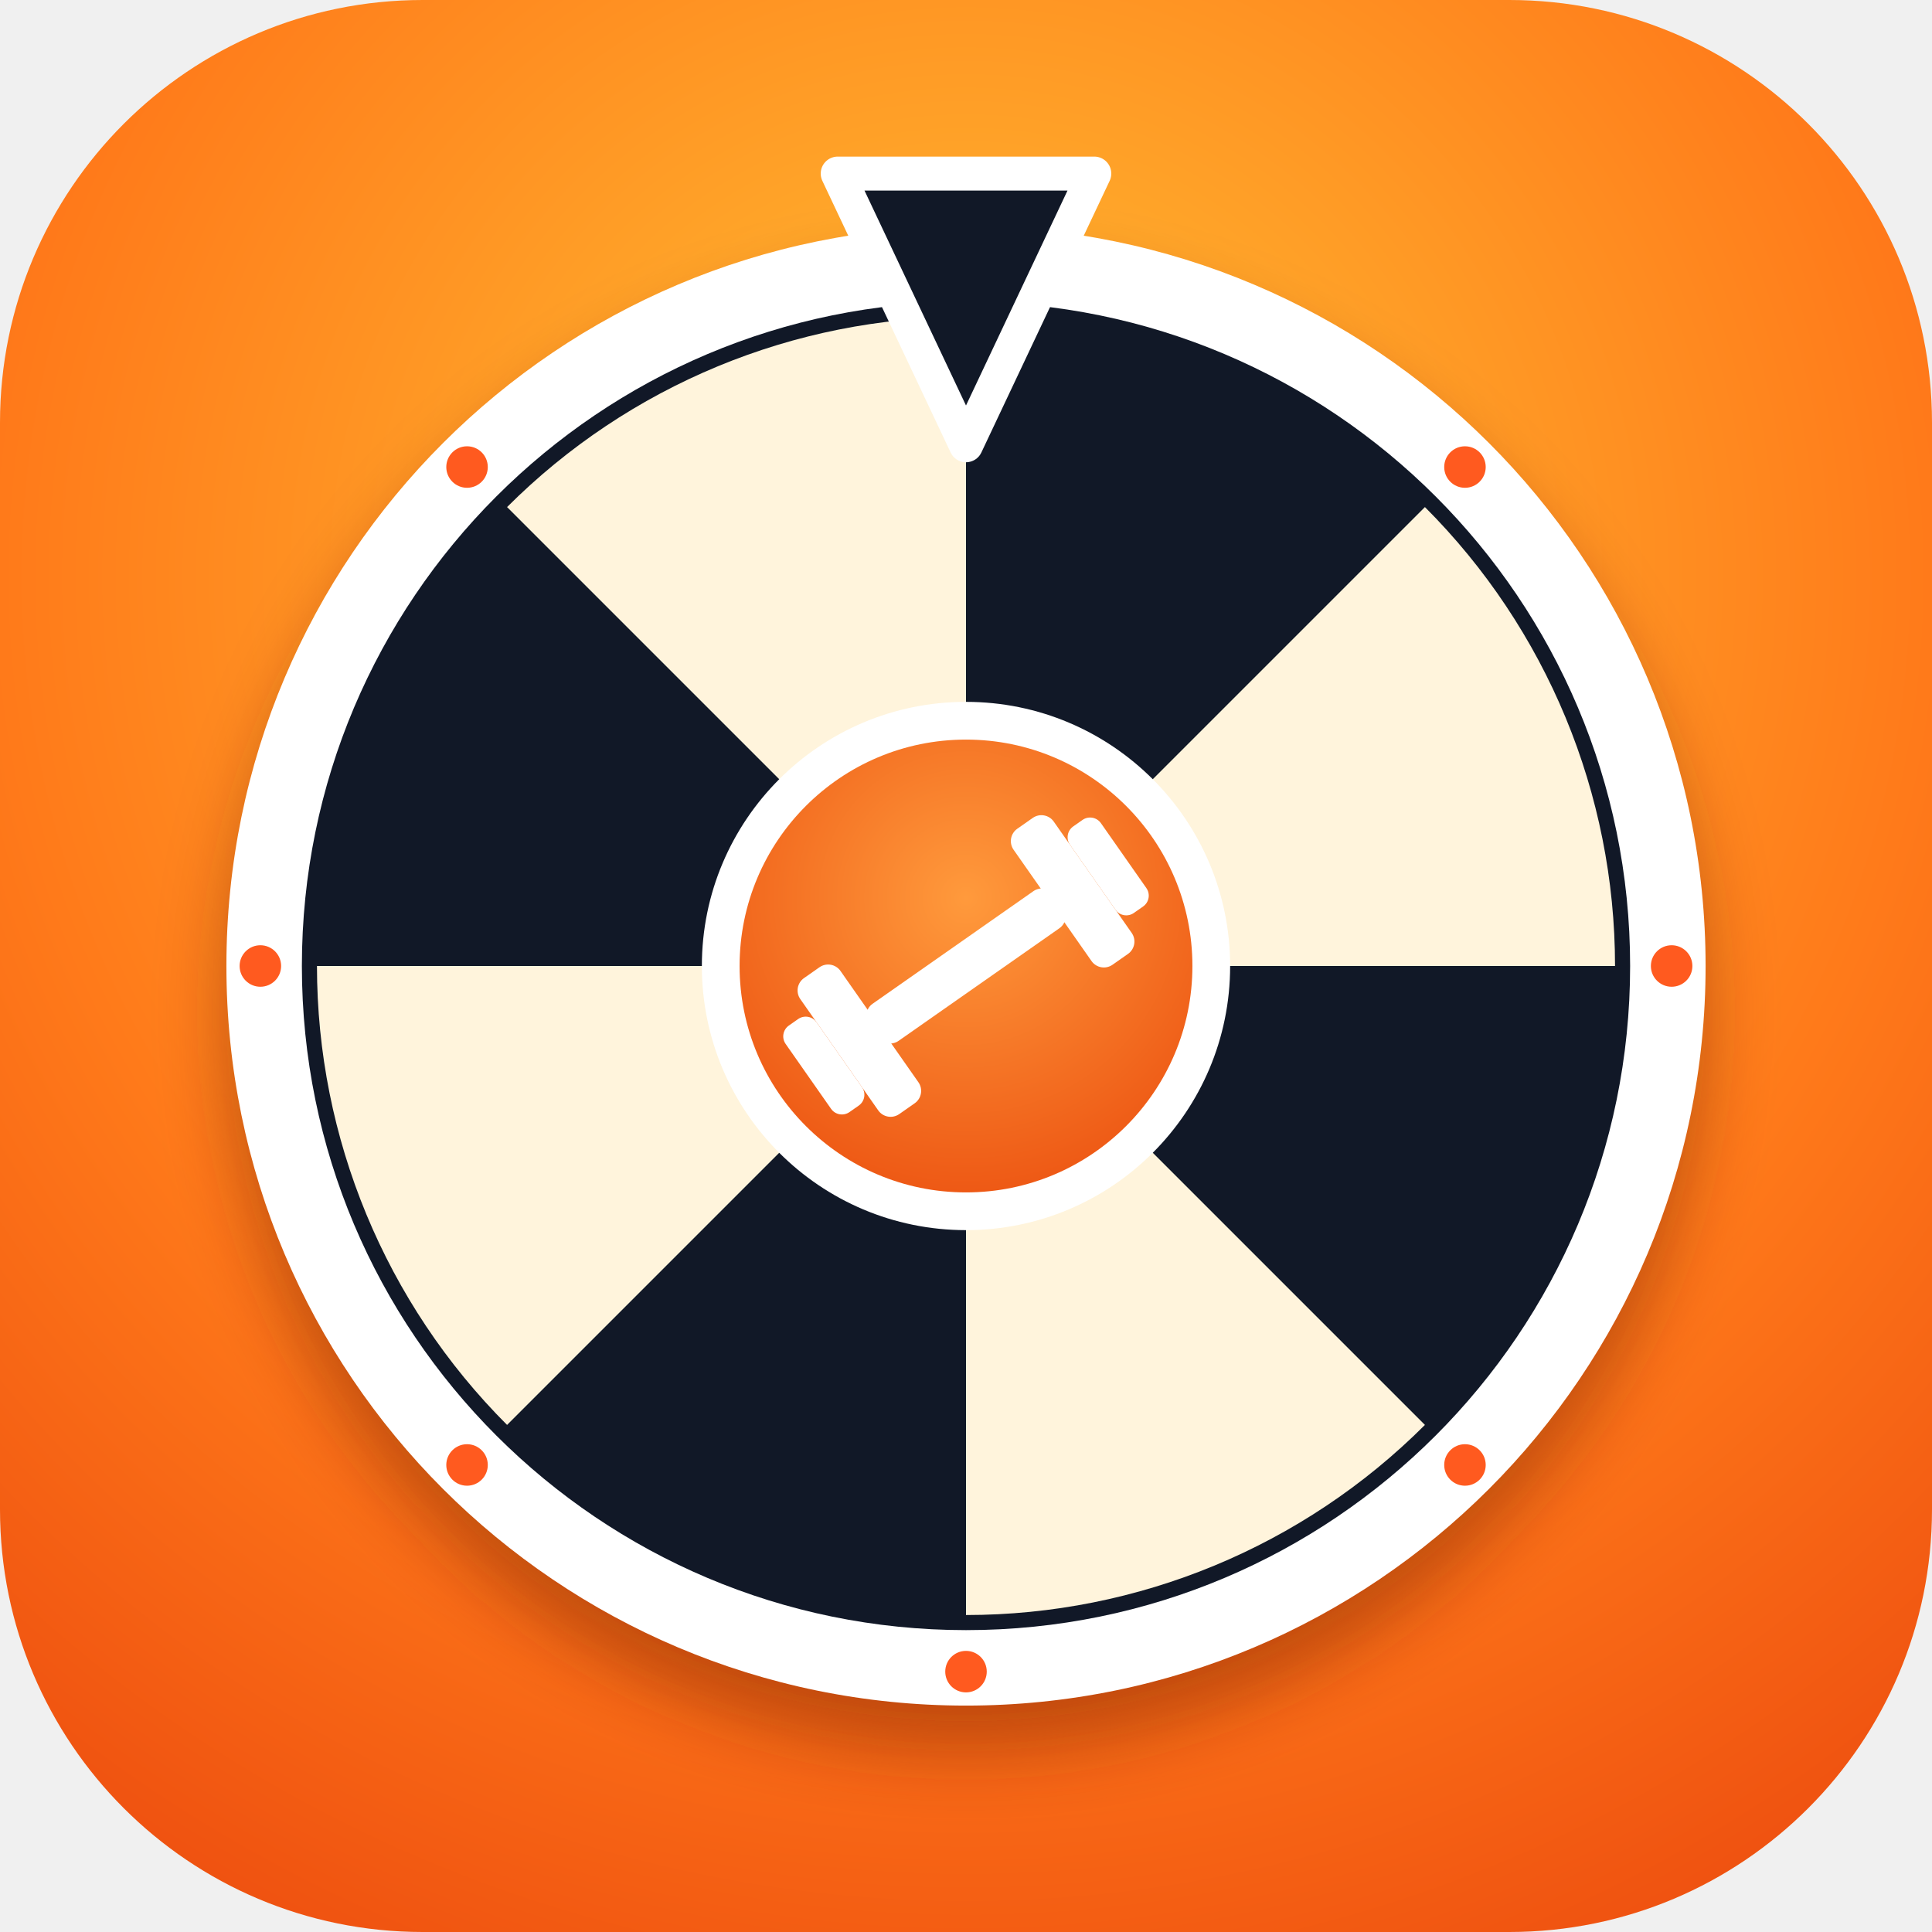
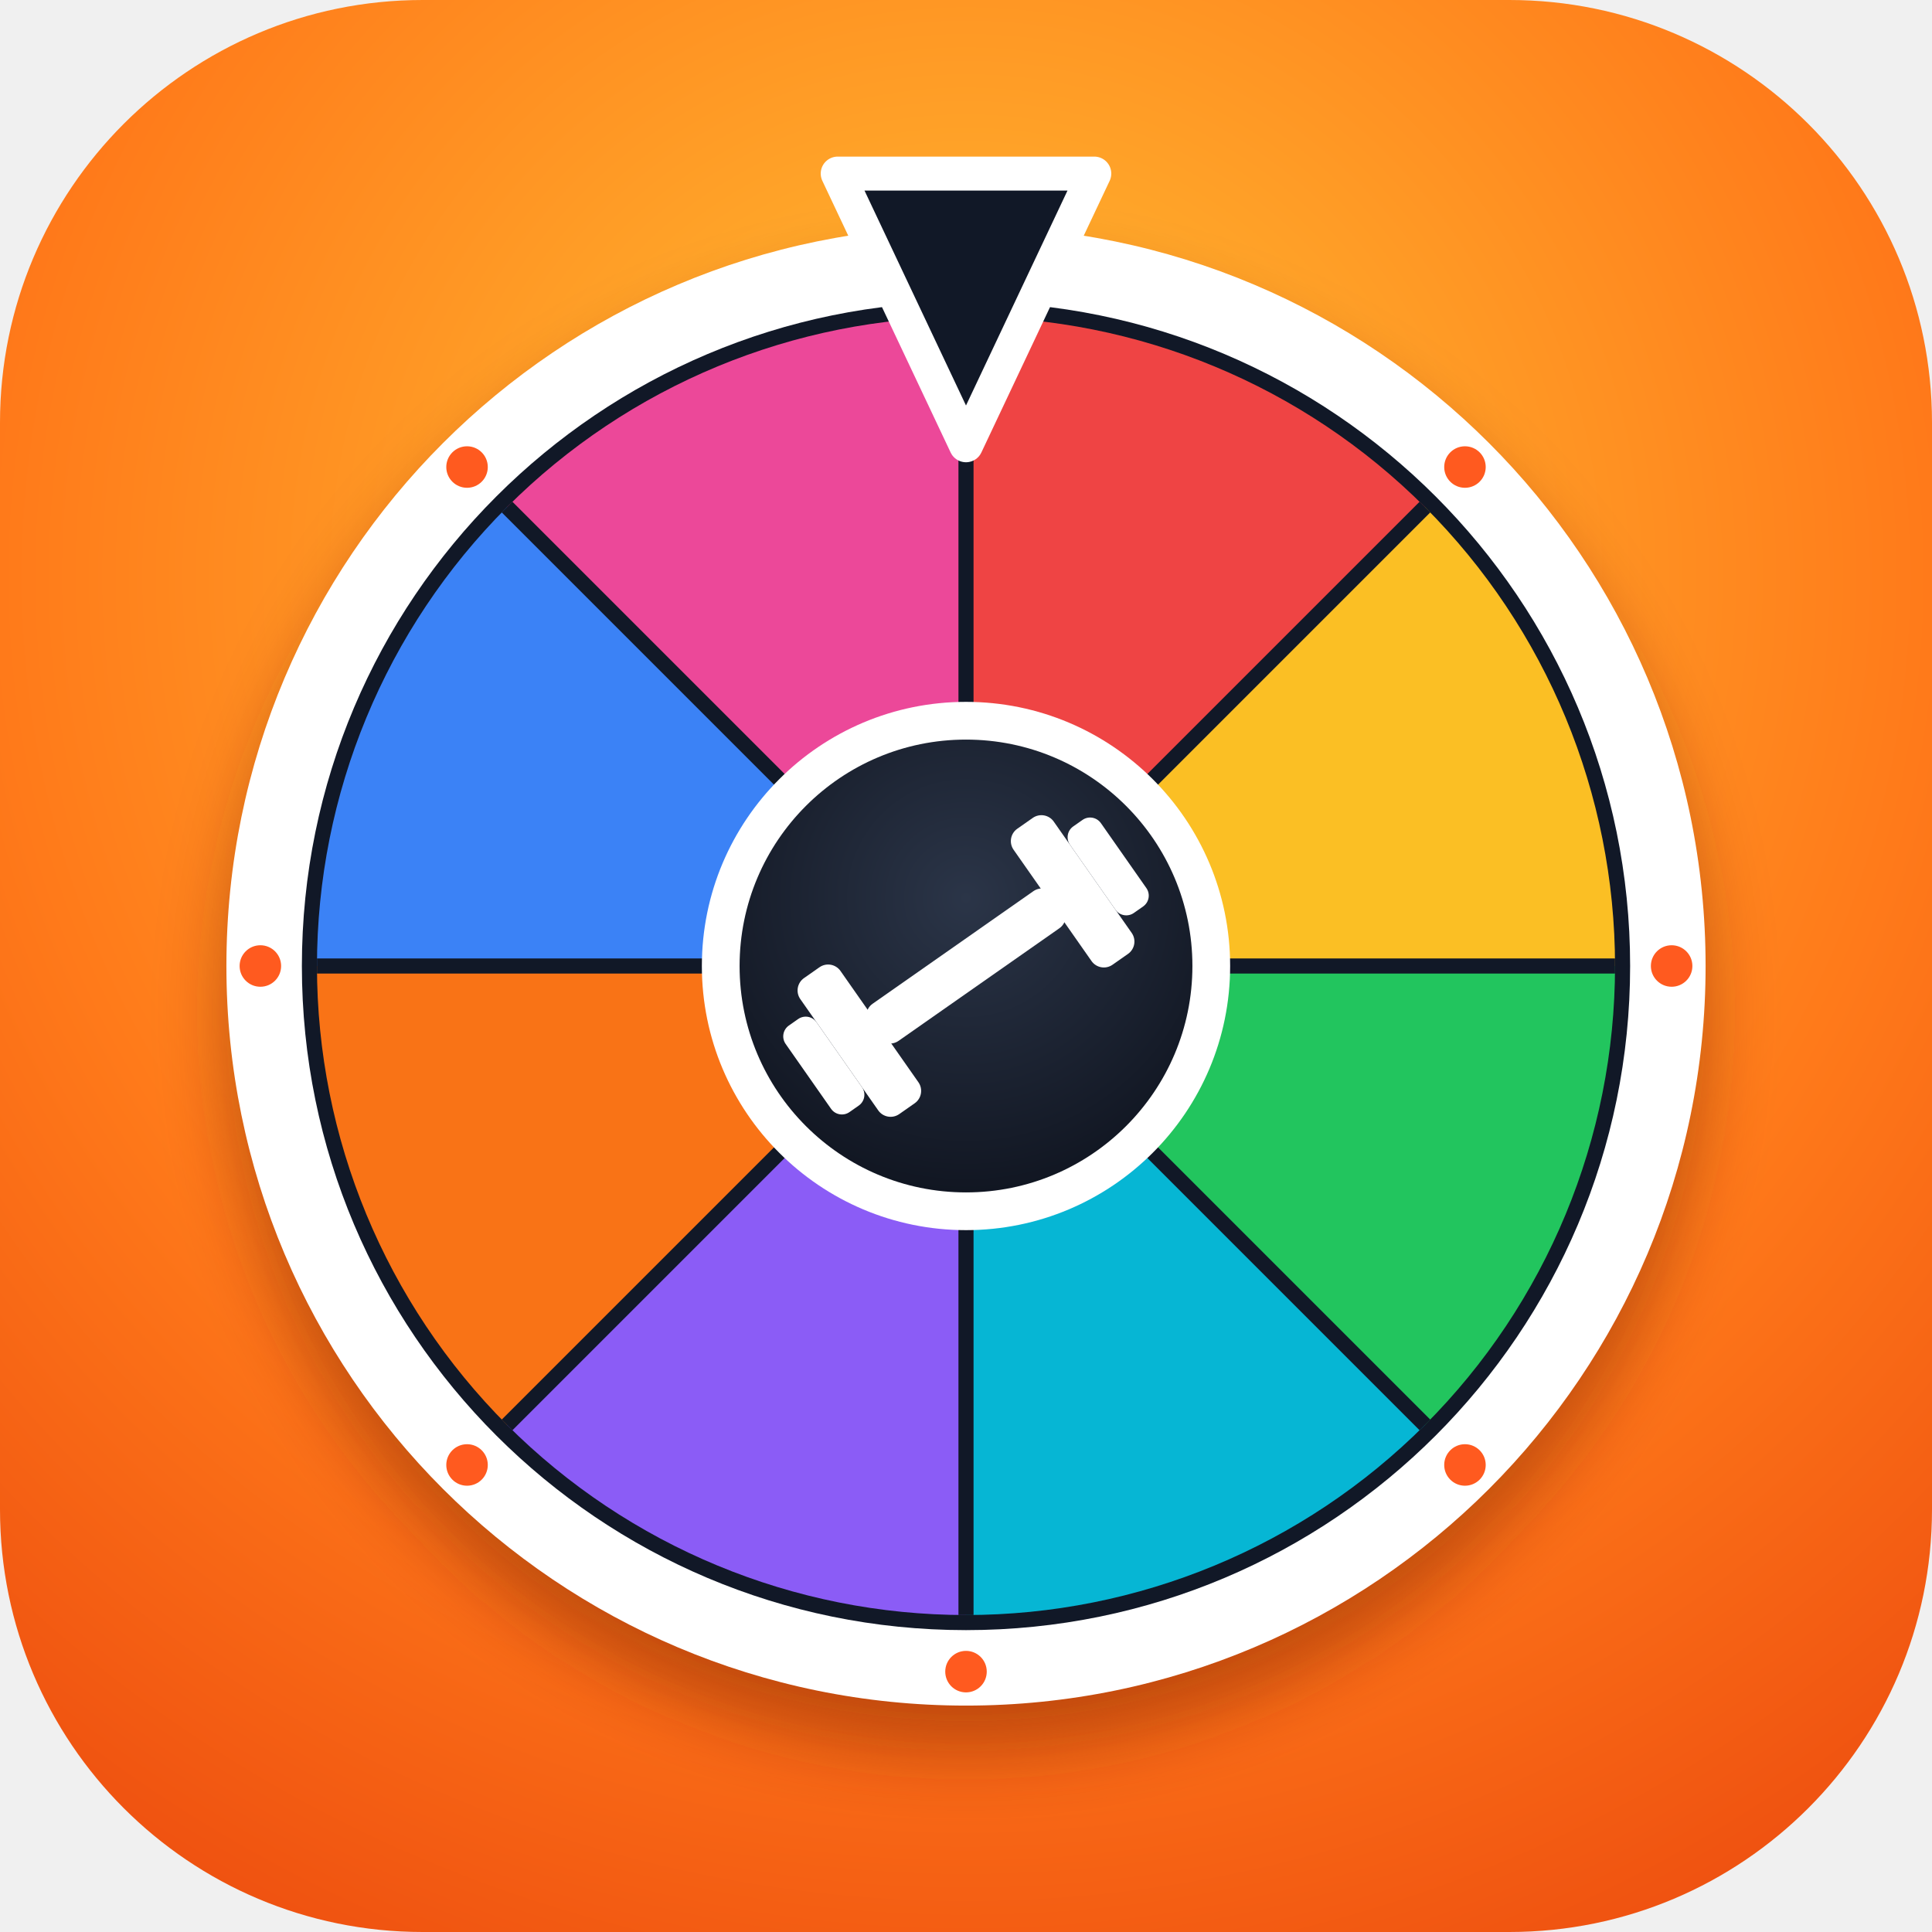
<svg xmlns="http://www.w3.org/2000/svg" viewBox="0 0 512 512" width="512" height="512">
  <defs>
    <radialGradient id="bg" cx="0.5" cy="0.3" r="0.9">
      <stop offset="0" stop-color="#FFC233" />
      <stop offset="0.55" stop-color="#FF7A1A" />
      <stop offset="1" stop-color="#E8400C" />
    </radialGradient>
    <radialGradient id="hub" cx="0.5" cy="0.35" r="0.8">
-       <stop offset="0" stop-color="#FF9A3C" />
-       <stop offset="1" stop-color="#EA4A0C" />
+       <stop offset="0" stop-color="#2B3548" />
+       <stop offset="1" stop-color="#0B0F19" />
    </radialGradient>
    <filter id="shadow" x="-20%" y="-20%" width="140%" height="140%">
      <feGaussianBlur stdDeviation="9" />
    </filter>
  </defs>
  <rect width="512" height="512" rx="112" fill="url(#bg)" />
  <g transform="translate(256,256) scale(1) translate(-256,-256)">
    <circle cx="256" cy="268" r="196" fill="#7A1F00" opacity="0.45" filter="url(#shadow)" />
    <circle cx="256" cy="256" r="196" fill="#FFFFFF" />
    <circle cx="256" cy="256" r="176" fill="#111827" />
-     <path d="M256,256 L256.00,84.00 A172,172 0 0 1 377.62,134.38 Z" fill="#111827" />
-     <path d="M256,256 L377.62,134.38 A172,172 0 0 1 428.00,256.00 Z" fill="#FFF4DC" />
-     <path d="M256,256 L428.00,256.00 A172,172 0 0 1 377.62,377.62 Z" fill="#111827" />
-     <path d="M256,256 L377.62,377.62 A172,172 0 0 1 256.00,428.00 Z" fill="#FFF4DC" />
-     <path d="M256,256 L256.00,428.00 A172,172 0 0 1 134.38,377.62 Z" fill="#111827" />
-     <path d="M256,256 L134.38,377.62 A172,172 0 0 1 84.00,256.00 Z" fill="#FFF4DC" />
-     <path d="M256,256 L84.00,256.00 A172,172 0 0 1 134.38,134.38 Z" fill="#111827" />
-     <path d="M256,256 L134.38,134.38 A172,172 0 0 1 256.00,84.00 Z" fill="#FFF4DC" />
+     <path d="M256,256 L256.00,84.00 A172,172 0 0 1 377.62,134.38 Z" fill="#EF4444" />
+     <path d="M256,256 L377.62,134.38 A172,172 0 0 1 428.00,256.00 Z" fill="#FBBF24" />
+     <path d="M256,256 L428.00,256.00 A172,172 0 0 1 377.62,377.62 Z" fill="#22C55E" />
+     <path d="M256,256 L377.62,377.62 A172,172 0 0 1 256.00,428.00 Z" fill="#06B6D4" />
+     <path d="M256,256 L256.00,428.00 A172,172 0 0 1 134.38,377.62 Z" fill="#8B5CF6" />
+     <path d="M256,256 L134.38,377.62 A172,172 0 0 1 84.00,256.00 Z" fill="#F97316" />
+     <path d="M256,256 L84.00,256.00 A172,172 0 0 1 134.38,134.38 Z" fill="#3B82F6" />
+     <path d="M256,256 L134.38,134.38 A172,172 0 0 1 256.00,84.00 Z" fill="#EC4899" />
+     <line x1="256" y1="256" x2="256.00" y2="84.00" stroke="#111827" stroke-width="4" />
+     <line x1="256" y1="256" x2="377.62" y2="134.38" stroke="#111827" stroke-width="4" />
+     <line x1="256" y1="256" x2="428.00" y2="256.00" stroke="#111827" stroke-width="4" />
+     <line x1="256" y1="256" x2="377.62" y2="377.62" stroke="#111827" stroke-width="4" />
+     <line x1="256" y1="256" x2="256.00" y2="428.00" stroke="#111827" stroke-width="4" />
+     <line x1="256" y1="256" x2="134.38" y2="377.62" stroke="#111827" stroke-width="4" />
+     <line x1="256" y1="256" x2="84.00" y2="256.00" stroke="#111827" stroke-width="4" />
+     <line x1="256" y1="256" x2="134.38" y2="134.38" stroke="#111827" stroke-width="4" />
    <circle cx="256.00" cy="69.00" r="5.5" fill="#FF5A1F" />
    <circle cx="388.23" cy="123.77" r="5.5" fill="#FF5A1F" />
    <circle cx="443.00" cy="256.00" r="5.5" fill="#FF5A1F" />
    <circle cx="388.23" cy="388.23" r="5.5" fill="#FF5A1F" />
    <circle cx="256.00" cy="443.00" r="5.5" fill="#FF5A1F" />
    <circle cx="123.77" cy="388.23" r="5.5" fill="#FF5A1F" />
    <circle cx="69.00" cy="256.00" r="5.5" fill="#FF5A1F" />
    <circle cx="123.77" cy="123.77" r="5.5" fill="#FF5A1F" />
    <circle cx="256" cy="256" r="70" fill="#FFFFFF" />
    <circle cx="256" cy="256" r="60" fill="url(#hub)" />
    <g transform="translate(256,256) rotate(-35)" fill="#FFFFFF">
      <rect x="-30" y="-6" width="60" height="12" rx="4" />
      <rect x="-41" y="-22" width="13" height="44" rx="4" />
      <rect x="28" y="-22" width="13" height="44" rx="4" />
      <rect x="-51" y="-14" width="10" height="28" rx="3.5" />
      <rect x="41" y="-14" width="10" height="28" rx="3.5" />
    </g>
    <path d="M222,46 L290,46 L256,118 Z" fill="#111827" stroke="#FFFFFF" stroke-width="9" stroke-linejoin="round" />
  </g>
</svg>
